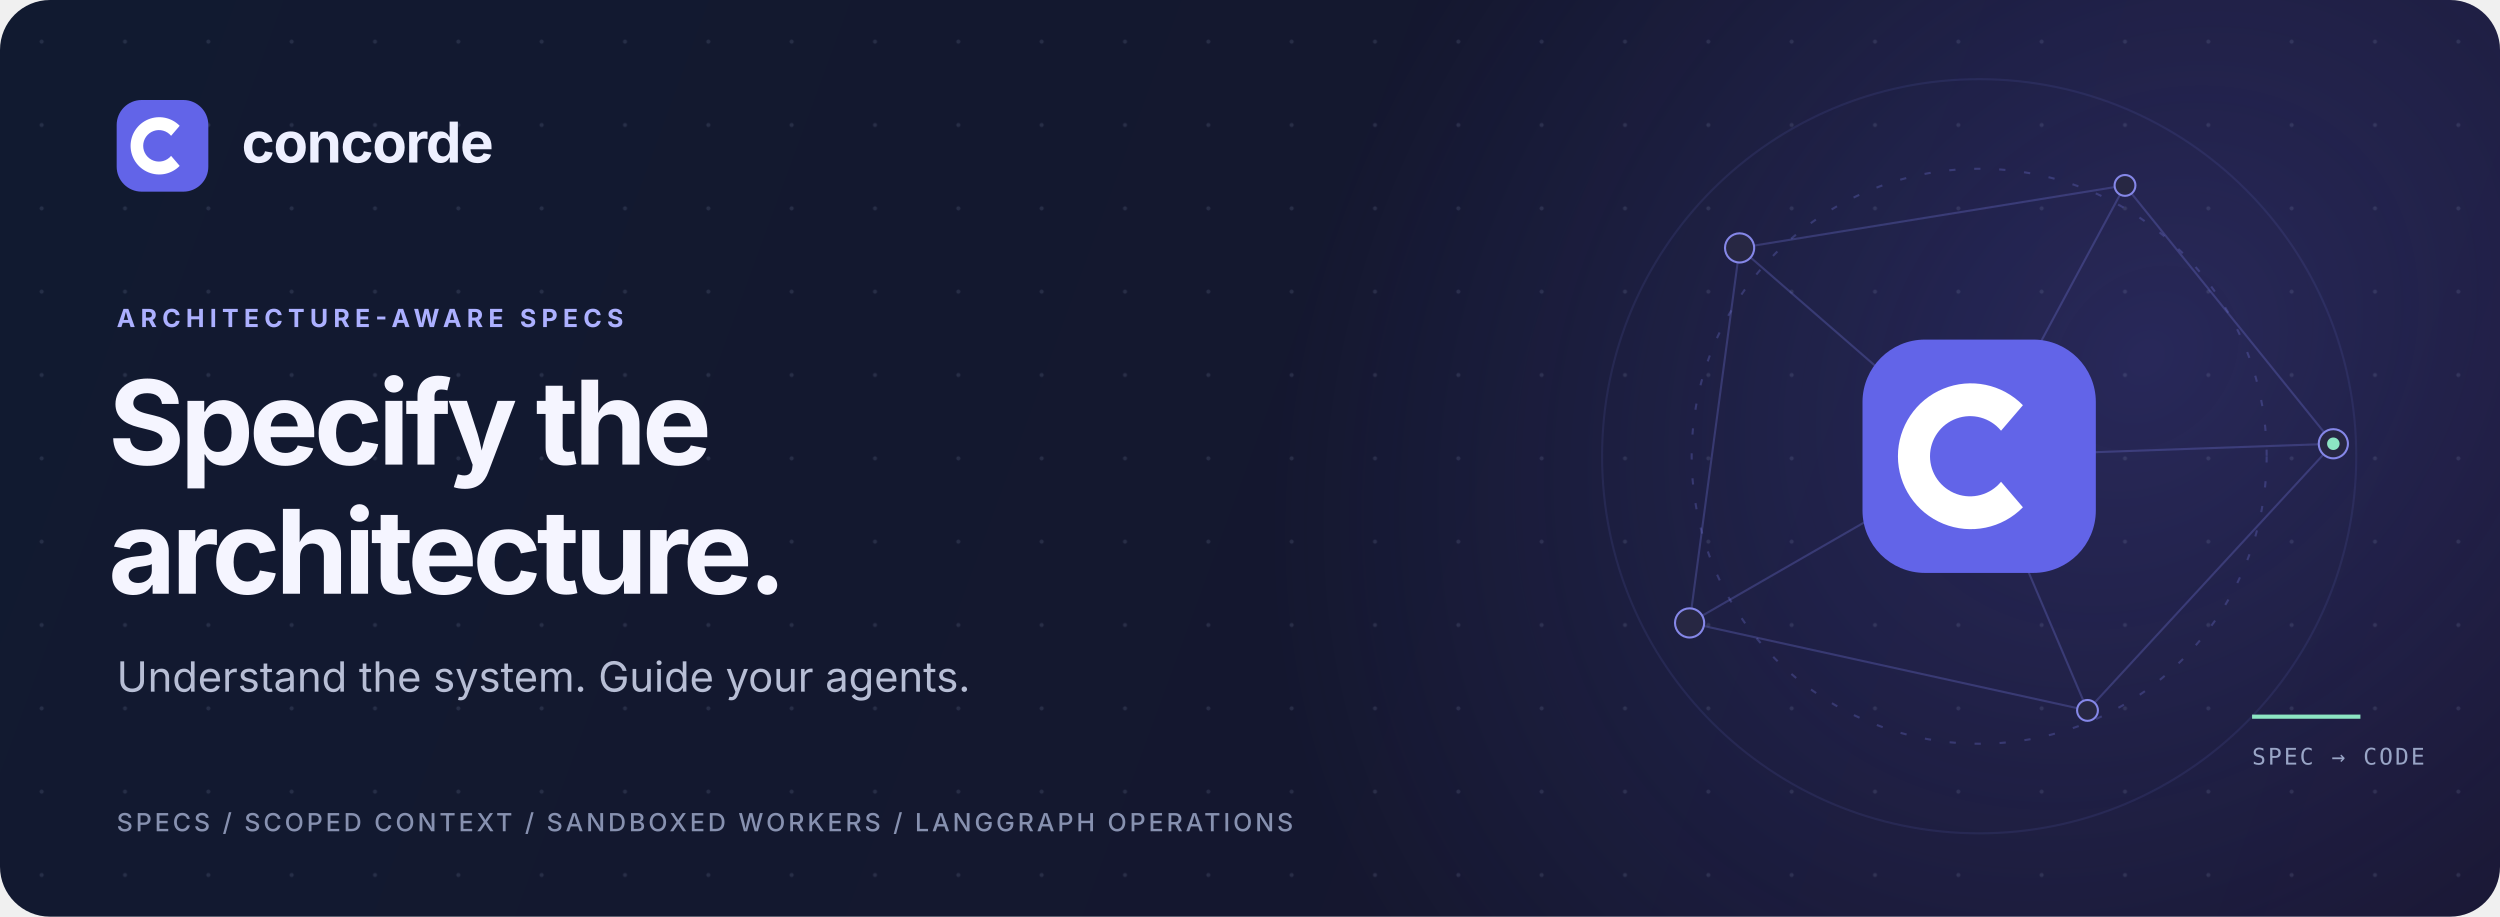
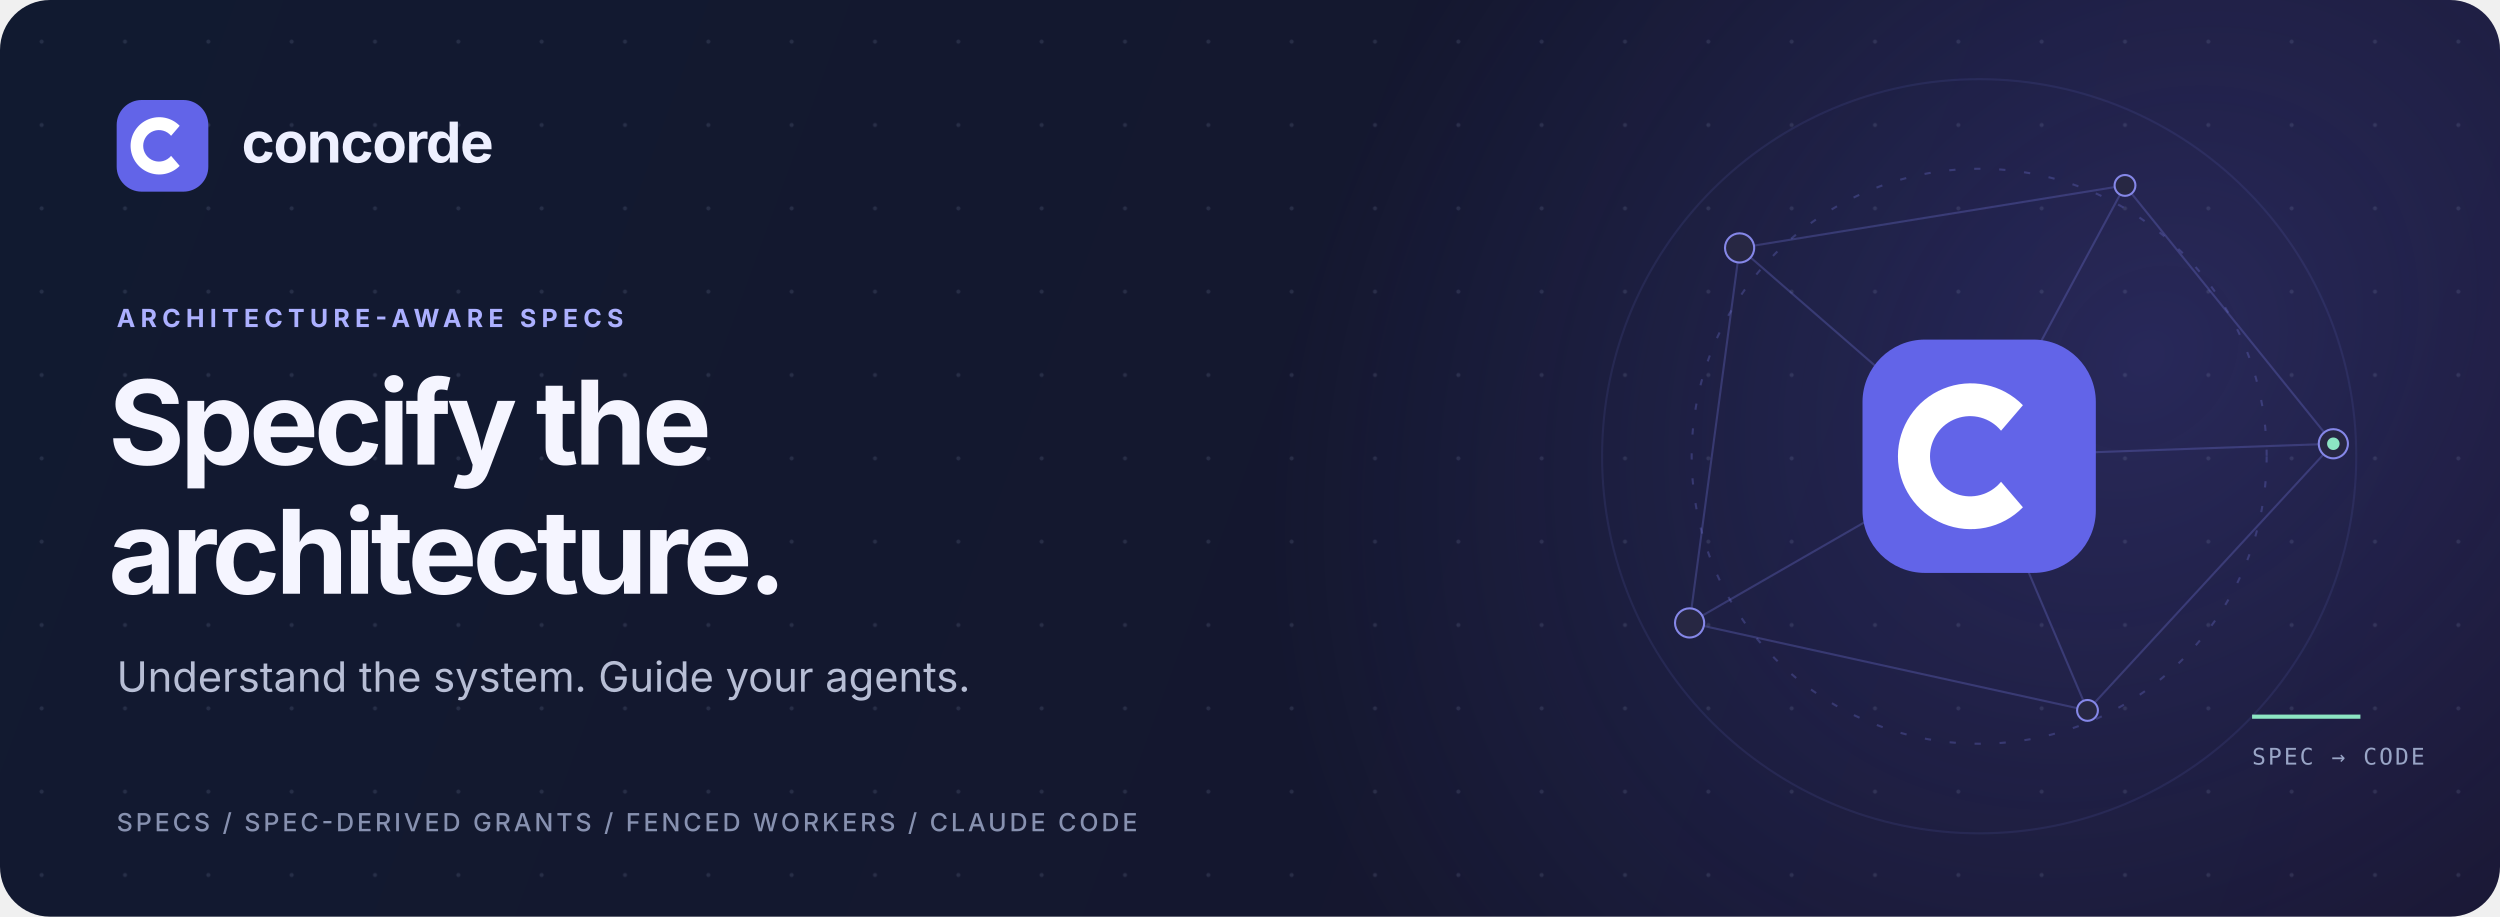
<svg xmlns="http://www.w3.org/2000/svg" width="1200" height="440" viewBox="0 0 1200 440" fill="none" role="img" aria-labelledby="title description">
  <defs>
    <linearGradient id="background" x1="0" y1="0" x2="1200" y2="440" gradientUnits="userSpaceOnUse">
      <stop stop-color="#111A30" />
      <stop offset="1" stop-color="#17152E" />
    </linearGradient>
    <radialGradient id="glow" cx="0" cy="0" r="1" gradientTransform="translate(1030 175) rotate(135) scale(460 380)" gradientUnits="userSpaceOnUse">
      <stop stop-color="#6465E9" stop-opacity=".23" />
      <stop offset="1" stop-color="#6465E9" stop-opacity="0" />
    </radialGradient>
    <pattern id="grid" width="40" height="40" patternUnits="userSpaceOnUse">
      <circle cx="20" cy="20" r="1" fill="#A3ADD0" fill-opacity=".14" />
    </pattern>
  </defs>
  <rect width="1200" height="440" rx="24" fill="url(#background)" />
  <rect width="1200" height="440" rx="24" fill="url(#glow)" />
  <rect width="1200" height="440" rx="24" fill="url(#grid)" />
  <g transform="translate(56 48)">
    <rect width="44" height="44" rx="12" fill="#6264E8" />
    <path d="M30.25 12.375a13.75 13.75 0 1 0 0 19.25l-4.125-4.812a7.562 7.562 0 1 1 0-9.625z" fill="#FFF" />
    <text x="60" y="30" fill="#EEF0FF" font-family="Inter, ui-sans-serif, system-ui, sans-serif" font-size="27" font-weight="650" letter-spacing="-.6">concorde</text>
  </g>
  <g font-family="Inter, ui-sans-serif, system-ui, sans-serif">
    <text x="56" y="157" fill="#ACB0FF" font-size="12" font-weight="650" letter-spacing="2.5">ARCHITECTURE-AWARE SPECS</text>
    <text x="52" y="223" fill="#F5F5FF" font-size="56" font-weight="700" letter-spacing="-2.2">Specify the</text>
    <text x="52" y="285" fill="#F5F5FF" font-size="56" font-weight="700" letter-spacing="-2.2">architecture.</text>
    <text x="56" y="332" fill="#B7BED5" font-size="20">Understand the system. Guide your agents.</text>
-     <text x="56" y="399" fill="#8791B0" font-size="12" font-weight="550" letter-spacing="1.4">SPECS  /  SCOPED CONTEXT  /  SANDBOXED WORKERS  /  LANGGRAPH OPERATIONS</text>
+     <text x="56" y="399" fill="#8791B0" font-size="12" font-weight="550" letter-spacing="1.4">SPECS  /  SPEC-DERIVED GRANTS  /  FENCED WORKERS  /  CLAUDE CODE</text>
  </g>
  <g stroke="#7375D8" stroke-opacity=".3">
    <path d="M835 119 1020 89 1120 213 1002 341 811 299 835 119Z" />
    <path d="M835 119 950 219 1020 89M1120 213 950 219 1002 341M811 299 950 219" />
    <circle cx="950" cy="219" r="138" stroke-dasharray="3 9" />
    <circle cx="950" cy="219" r="181" stroke-opacity=".12" />
  </g>
  <g fill="#272743" stroke="#8587E8">
    <circle cx="835" cy="119" r="7" />
    <circle cx="1020" cy="89" r="5" />
    <circle cx="1120" cy="213" r="7" />
    <circle cx="1002" cy="341" r="5" />
    <circle cx="811" cy="299" r="7" />
  </g>
  <rect x="894" y="163" width="112" height="112" rx="30" fill="#6264E8" />
  <path d="M971 194.5a35 35 0 1 0 0 49l-10.5-12.25a19.25 19.25 0 1 1 0-24.5z" fill="#FFF" />
  <circle cx="1120" cy="213" r="3" fill="#8CE5C3" stroke="none" />
  <path d="M1081 344h52" stroke="#8CE5C3" stroke-width="2" />
  <text x="1081" y="367" fill="#99A5C6" font-family="ui-monospace, monospace" font-size="11" letter-spacing="1">SPEC → CODE</text>
</svg>
